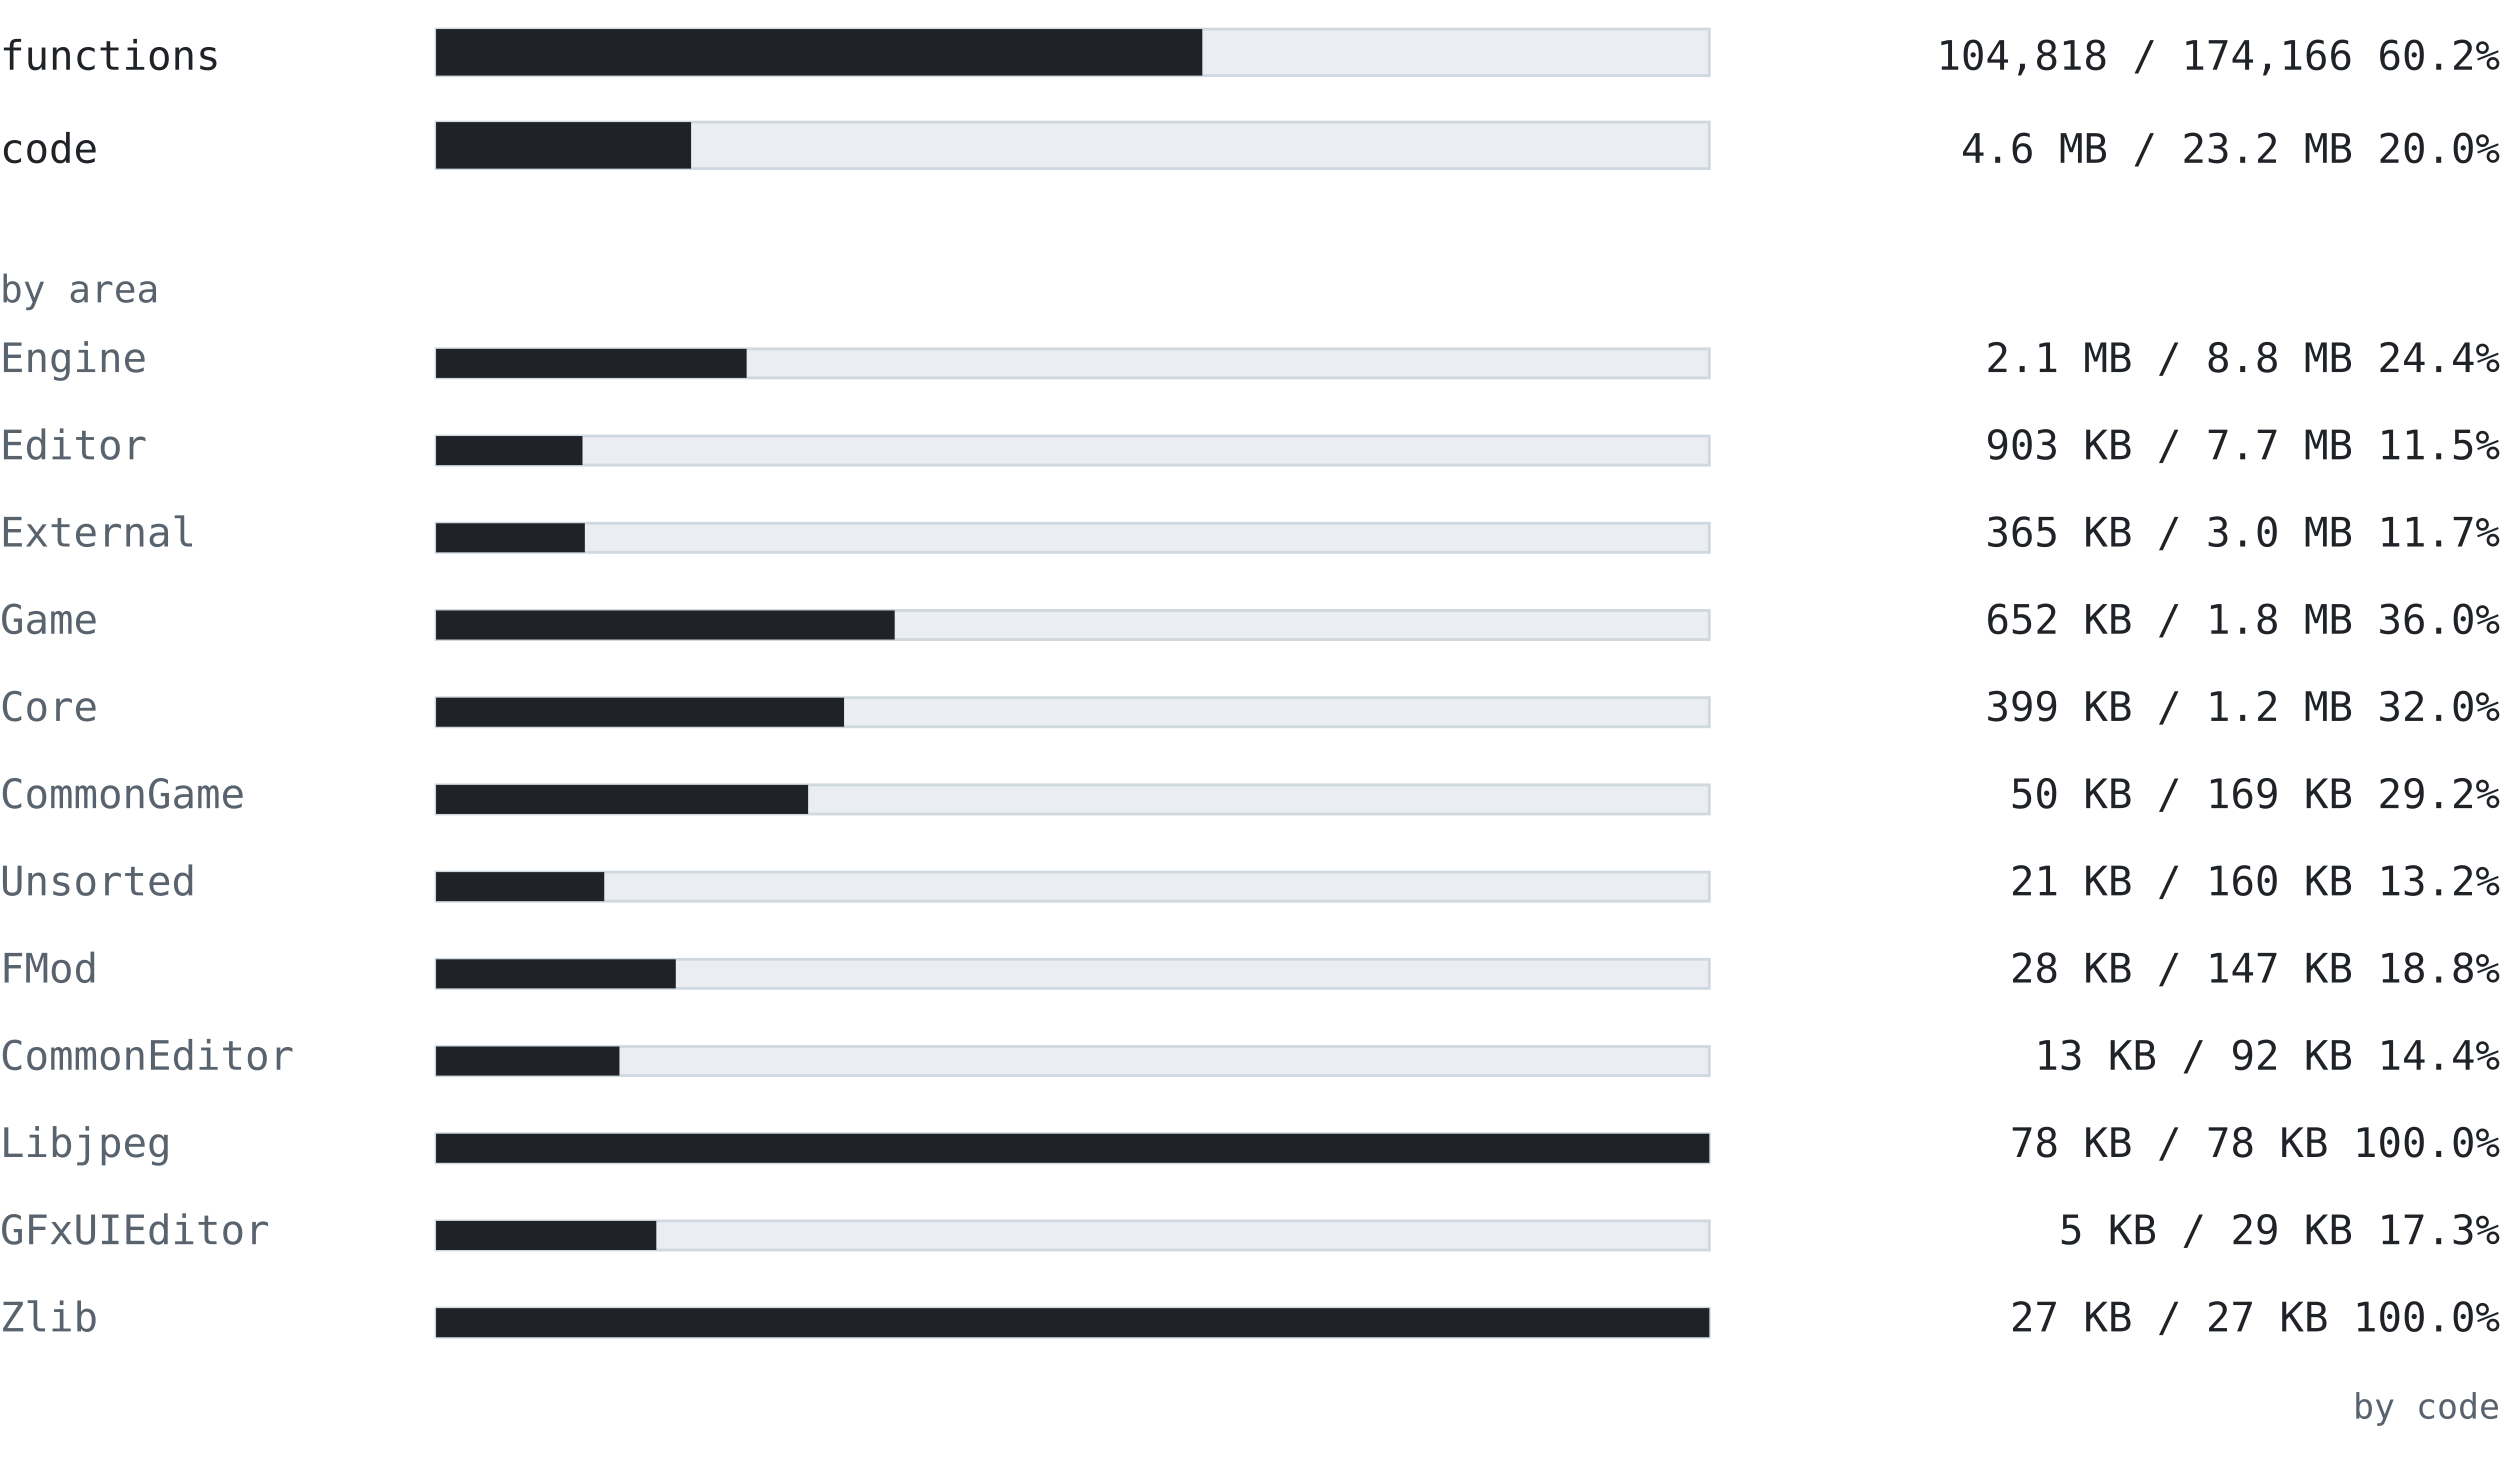
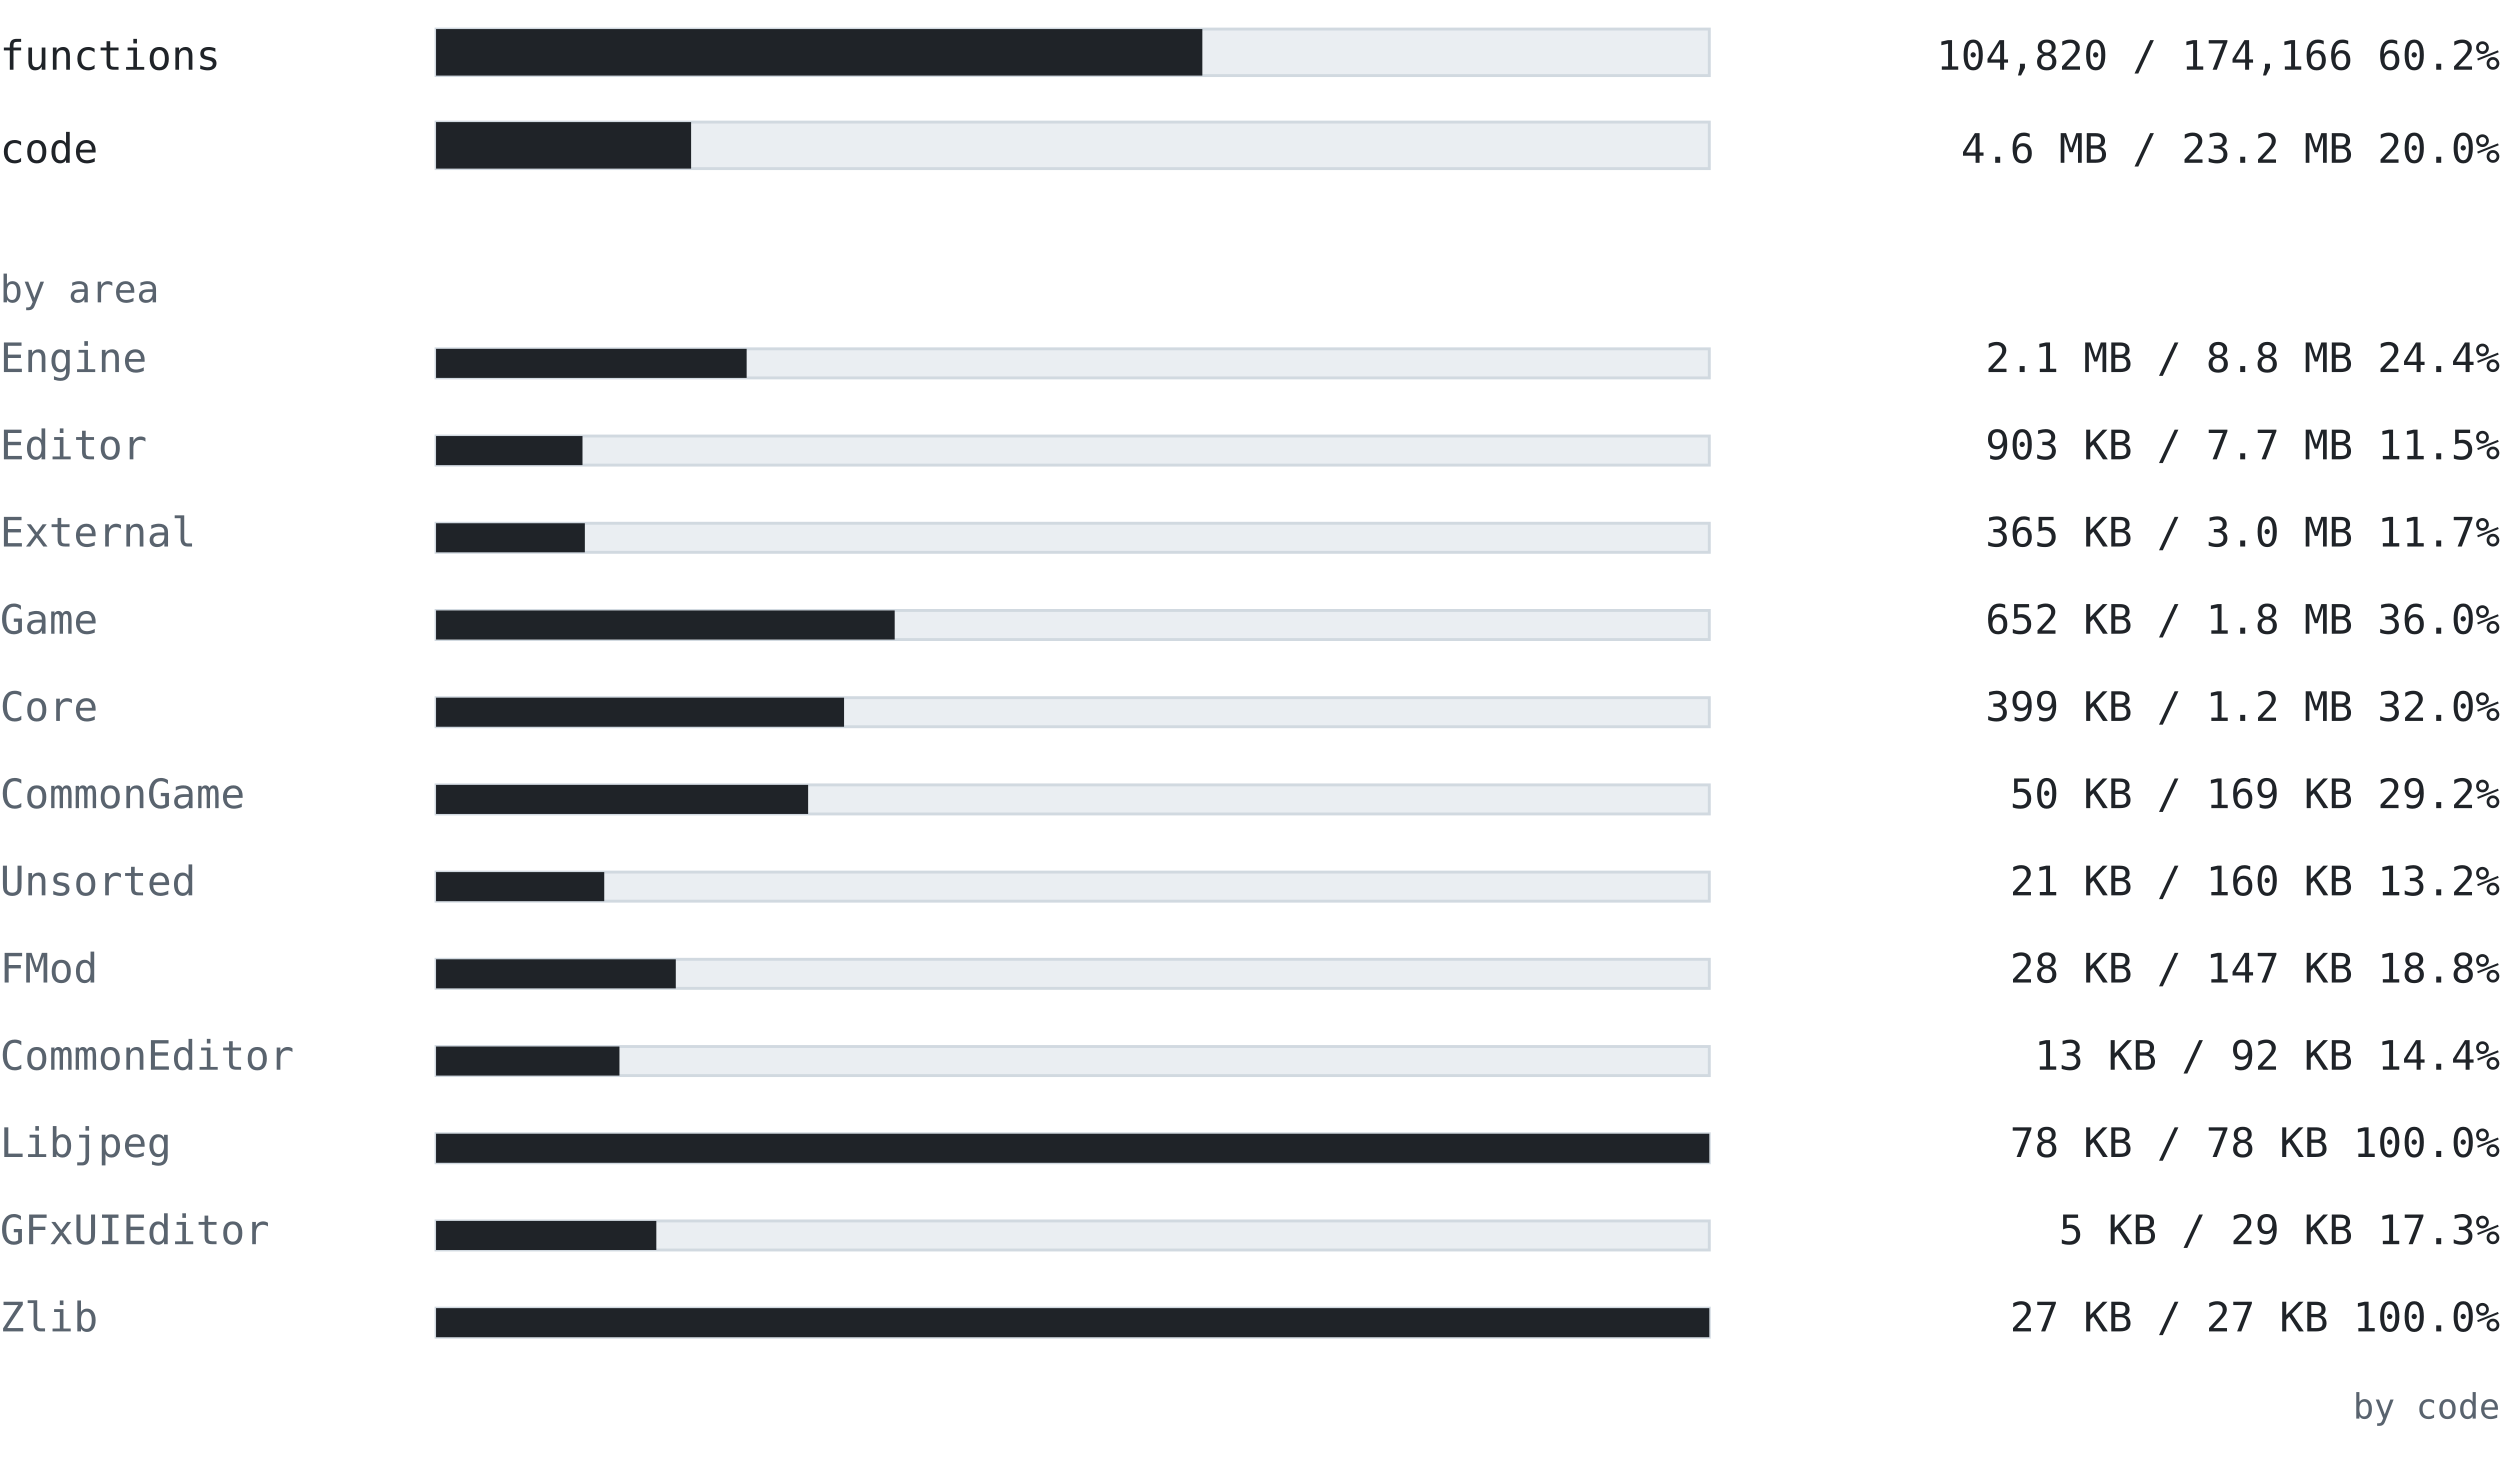
<svg xmlns="http://www.w3.org/2000/svg" width="860" height="510" viewBox="0 0 860 510" font-family="ui-monospace, SFMono-Regular, 'Cascadia Mono', Consolas, 'DejaVu Sans Mono', monospace">
  <text x="0" y="24" font-size="14" fill="#1f2328" text-anchor="start" font-weight="normal">functions</text>
  <rect x="150" y="10" width="438" height="16" fill="#eaeef2" stroke="#d1d9e0" />
-   <rect x="150" y="10" width="263.601" height="16" fill="#1f2328" />
-   <text x="860" y="24" font-size="14" fill="#1f2328" text-anchor="end" font-weight="normal">104,818 / 174,166  60.2%</text>
+   <rect x="150" y="10" width="263.606" height="16" fill="#1f2328" />
+   <text x="860" y="24" font-size="14" fill="#1f2328" text-anchor="end" font-weight="normal">104,820 / 174,166  60.2%</text>
  <text x="0" y="56" font-size="14" fill="#1f2328" text-anchor="start" font-weight="normal">code</text>
  <rect x="150" y="42" width="438" height="16" fill="#eaeef2" stroke="#d1d9e0" />
-   <rect x="150" y="42" width="87.736" height="16" fill="#1f2328" />
+   <rect x="150" y="42" width="87.739" height="16" fill="#1f2328" />
  <text x="860" y="56" font-size="14" fill="#1f2328" text-anchor="end" font-weight="normal">4.6 MB / 23.2 MB  20.0%</text>
  <text x="0" y="104" font-size="13" fill="#59636e" text-anchor="start" font-weight="normal">by area</text>
  <text x="0" y="128" font-size="14" fill="#59636e" text-anchor="start" font-weight="normal">Engine</text>
  <rect x="150" y="120" width="438" height="10" fill="#eaeef2" stroke="#d1d9e0" />
-   <rect x="150" y="120" width="106.842" height="10" fill="#1f2328" />
+   <rect x="150" y="120" width="106.848" height="10" fill="#1f2328" />
  <text x="860" y="128" font-size="14" fill="#1f2328" text-anchor="end" font-weight="normal">2.1 MB / 8.8 MB  24.4%</text>
  <text x="0" y="158" font-size="14" fill="#59636e" text-anchor="start" font-weight="normal">Editor</text>
  <rect x="150" y="150" width="438" height="10" fill="#eaeef2" stroke="#d1d9e0" />
  <rect x="150" y="150" width="50.377" height="10" fill="#1f2328" />
  <text x="860" y="158" font-size="14" fill="#1f2328" text-anchor="end" font-weight="normal">903 KB / 7.7 MB  11.5%</text>
  <text x="0" y="188" font-size="14" fill="#59636e" text-anchor="start" font-weight="normal">External</text>
  <rect x="150" y="180" width="438" height="10" fill="#eaeef2" stroke="#d1d9e0" />
  <rect x="150" y="180" width="51.189" height="10" fill="#1f2328" />
  <text x="860" y="188" font-size="14" fill="#1f2328" text-anchor="end" font-weight="normal">365 KB / 3.0 MB  11.7%</text>
  <text x="0" y="218" font-size="14" fill="#59636e" text-anchor="start" font-weight="normal">Game</text>
  <rect x="150" y="210" width="438" height="10" fill="#eaeef2" stroke="#d1d9e0" />
  <rect x="150" y="210" width="157.775" height="10" fill="#1f2328" />
  <text x="860" y="218" font-size="14" fill="#1f2328" text-anchor="end" font-weight="normal">652 KB / 1.8 MB  36.0%</text>
  <text x="0" y="248" font-size="14" fill="#59636e" text-anchor="start" font-weight="normal">Core</text>
  <rect x="150" y="240" width="438" height="10" fill="#eaeef2" stroke="#d1d9e0" />
  <rect x="150" y="240" width="140.358" height="10" fill="#1f2328" />
  <text x="860" y="248" font-size="14" fill="#1f2328" text-anchor="end" font-weight="normal">399 KB / 1.2 MB  32.0%</text>
  <text x="0" y="278" font-size="14" fill="#59636e" text-anchor="start" font-weight="normal">CommonGame</text>
  <rect x="150" y="270" width="438" height="10" fill="#eaeef2" stroke="#d1d9e0" />
  <rect x="150" y="270" width="127.996" height="10" fill="#1f2328" />
  <text x="860" y="278" font-size="14" fill="#1f2328" text-anchor="end" font-weight="normal">50 KB / 169 KB  29.2%</text>
  <text x="0" y="308" font-size="14" fill="#59636e" text-anchor="start" font-weight="normal">Unsorted</text>
  <rect x="150" y="300" width="438" height="10" fill="#eaeef2" stroke="#d1d9e0" />
  <rect x="150" y="300" width="57.859" height="10" fill="#1f2328" />
  <text x="860" y="308" font-size="14" fill="#1f2328" text-anchor="end" font-weight="normal">21 KB / 160 KB  13.2%</text>
  <text x="0" y="338" font-size="14" fill="#59636e" text-anchor="start" font-weight="normal">FMod</text>
  <rect x="150" y="330" width="438" height="10" fill="#eaeef2" stroke="#d1d9e0" />
  <rect x="150" y="330" width="82.474" height="10" fill="#1f2328" />
  <text x="860" y="338" font-size="14" fill="#1f2328" text-anchor="end" font-weight="normal">28 KB / 147 KB  18.8%</text>
  <text x="0" y="368" font-size="14" fill="#59636e" text-anchor="start" font-weight="normal">CommonEditor</text>
  <rect x="150" y="360" width="438" height="10" fill="#eaeef2" stroke="#d1d9e0" />
  <rect x="150" y="360" width="63.092" height="10" fill="#1f2328" />
  <text x="860" y="368" font-size="14" fill="#1f2328" text-anchor="end" font-weight="normal">13 KB / 92 KB  14.4%</text>
  <text x="0" y="398" font-size="14" fill="#59636e" text-anchor="start" font-weight="normal">Libjpeg</text>
  <rect x="150" y="390" width="438" height="10" fill="#eaeef2" stroke="#d1d9e0" />
  <rect x="150" y="390" width="438" height="10" fill="#1f2328" />
  <text x="860" y="398" font-size="14" fill="#1f2328" text-anchor="end" font-weight="normal">78 KB / 78 KB  100.0%</text>
  <text x="0" y="428" font-size="14" fill="#59636e" text-anchor="start" font-weight="normal">GFxUIEditor</text>
  <rect x="150" y="420" width="438" height="10" fill="#eaeef2" stroke="#d1d9e0" />
  <rect x="150" y="420" width="75.775" height="10" fill="#1f2328" />
  <text x="860" y="428" font-size="14" fill="#1f2328" text-anchor="end" font-weight="normal">5 KB / 29 KB  17.3%</text>
  <text x="0" y="458" font-size="14" fill="#59636e" text-anchor="start" font-weight="normal">Zlib</text>
  <rect x="150" y="450" width="438" height="10" fill="#eaeef2" stroke="#d1d9e0" />
  <rect x="150" y="450" width="438" height="10" fill="#1f2328" />
  <text x="860" y="458" font-size="14" fill="#1f2328" text-anchor="end" font-weight="normal">27 KB / 27 KB  100.0%</text>
  <text x="860" y="488" font-size="12" fill="#59636e" text-anchor="end" font-weight="normal">by code</text>
</svg>
